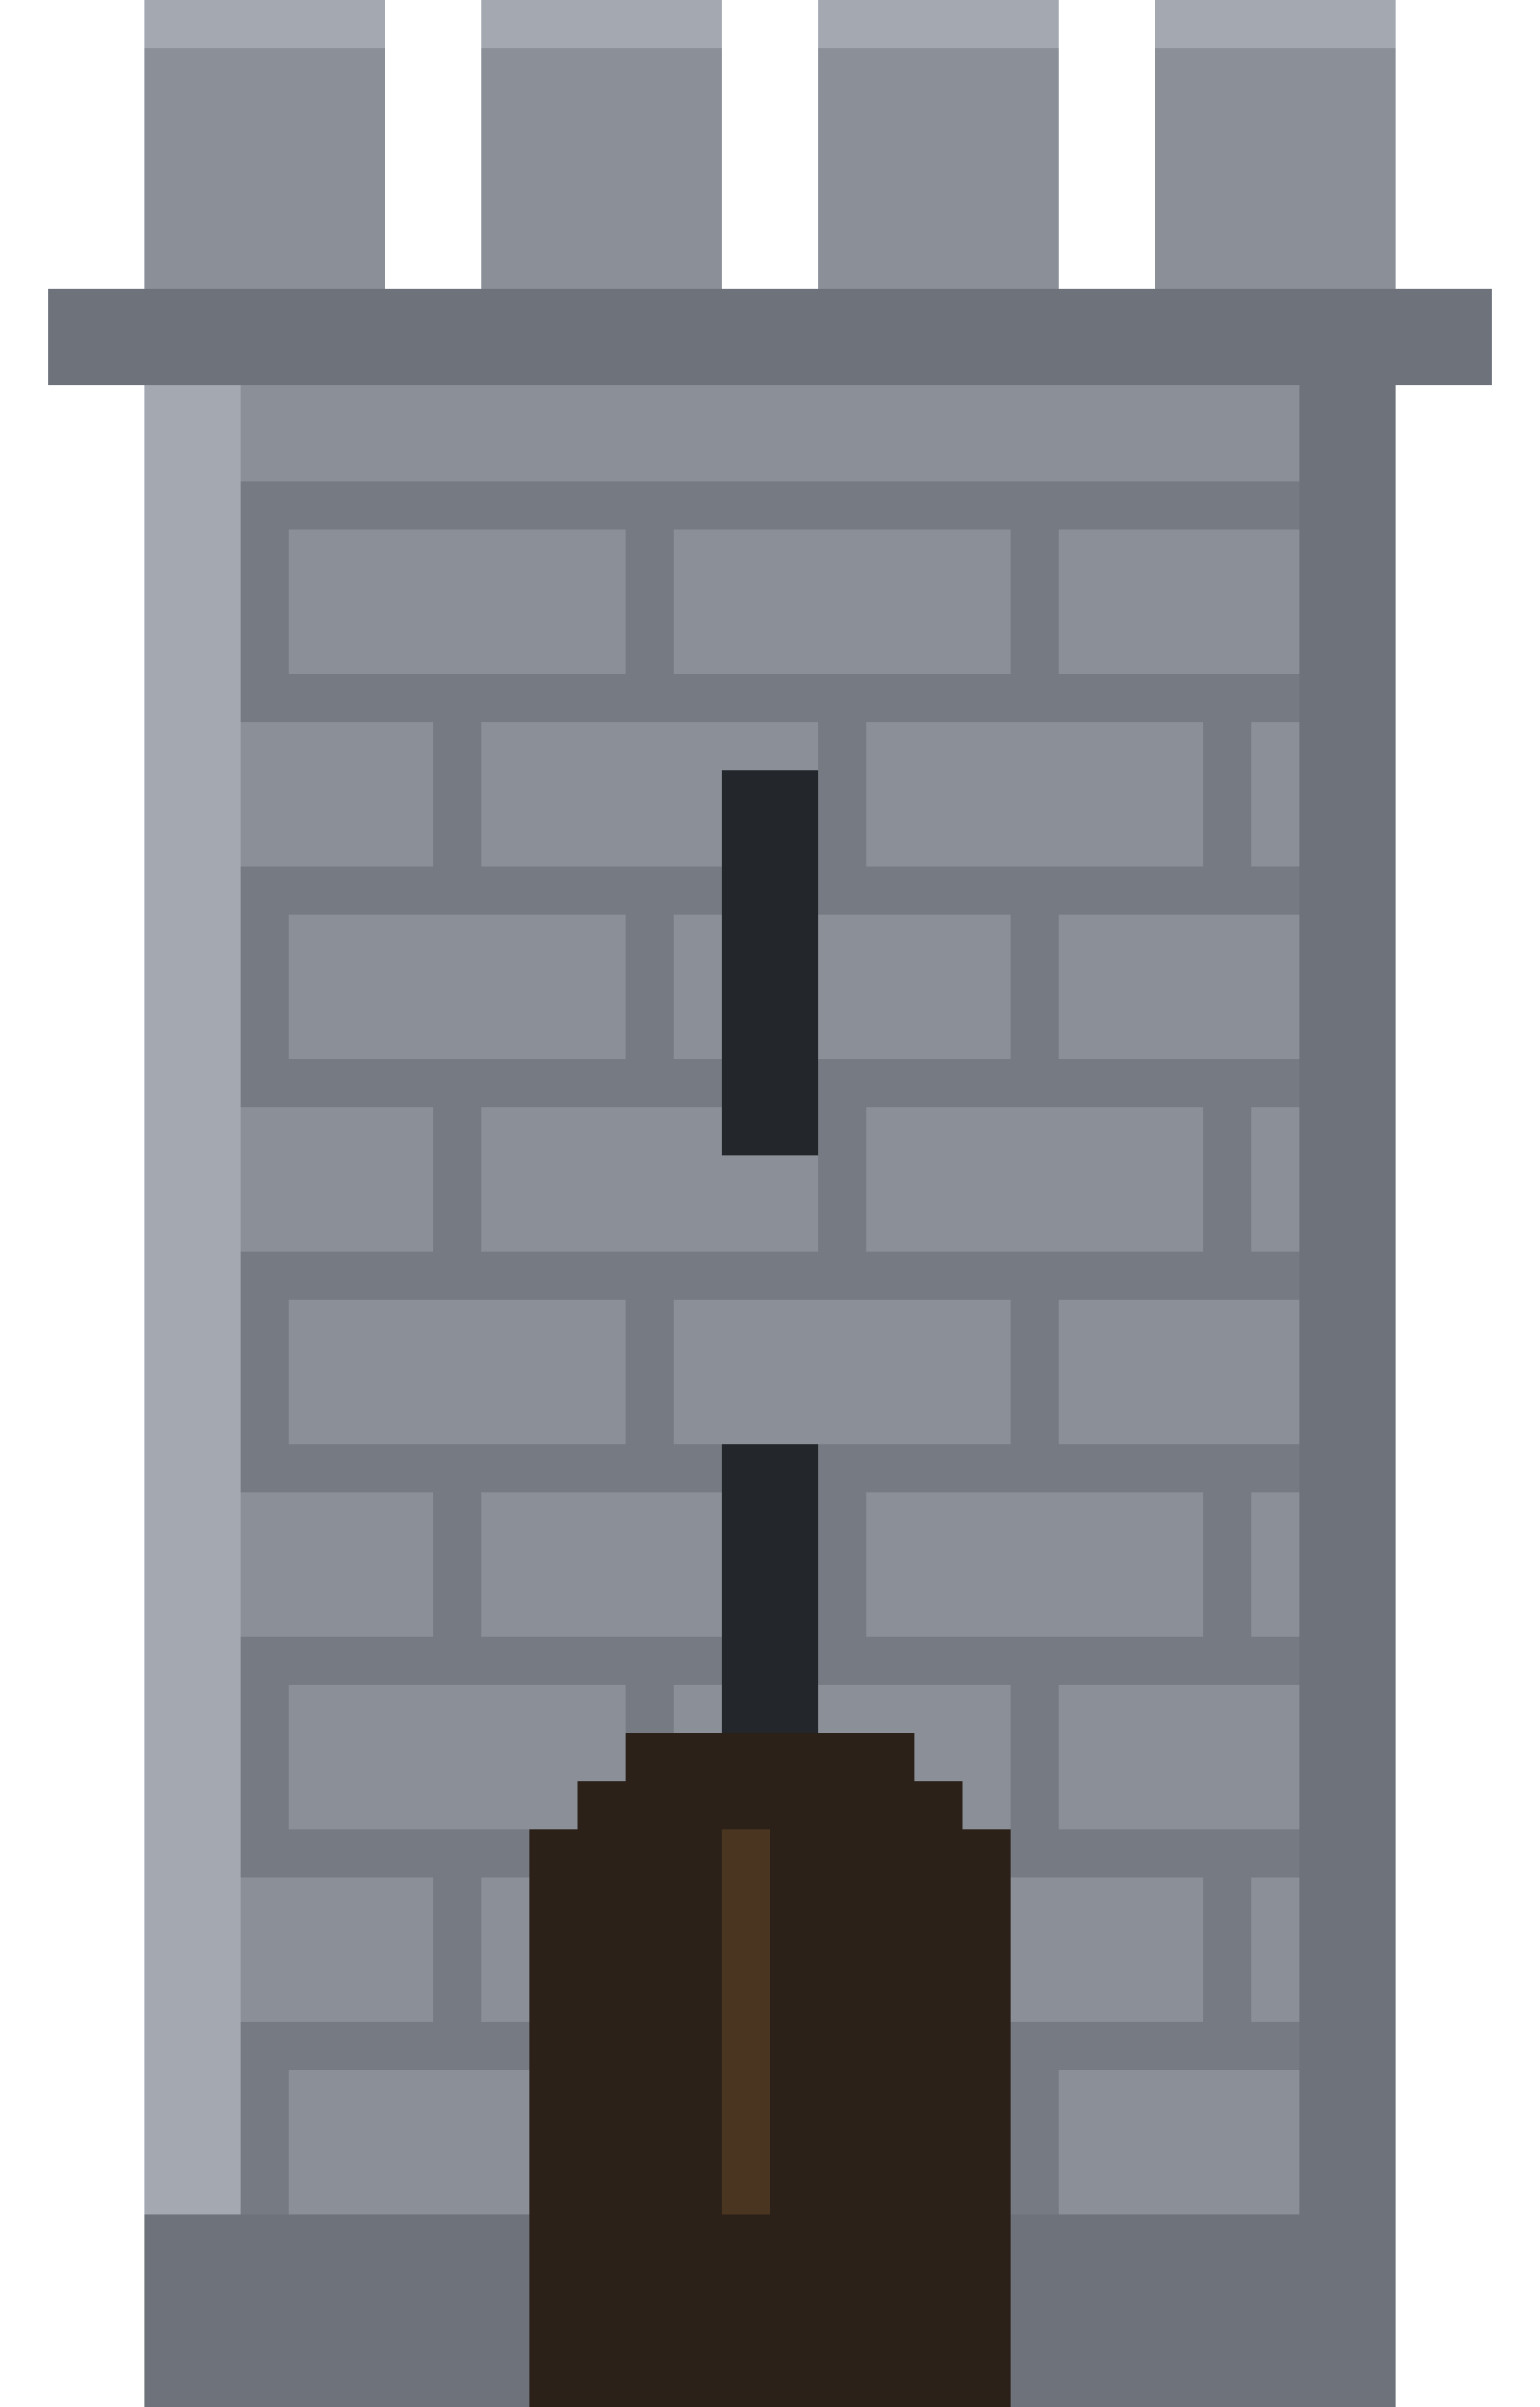
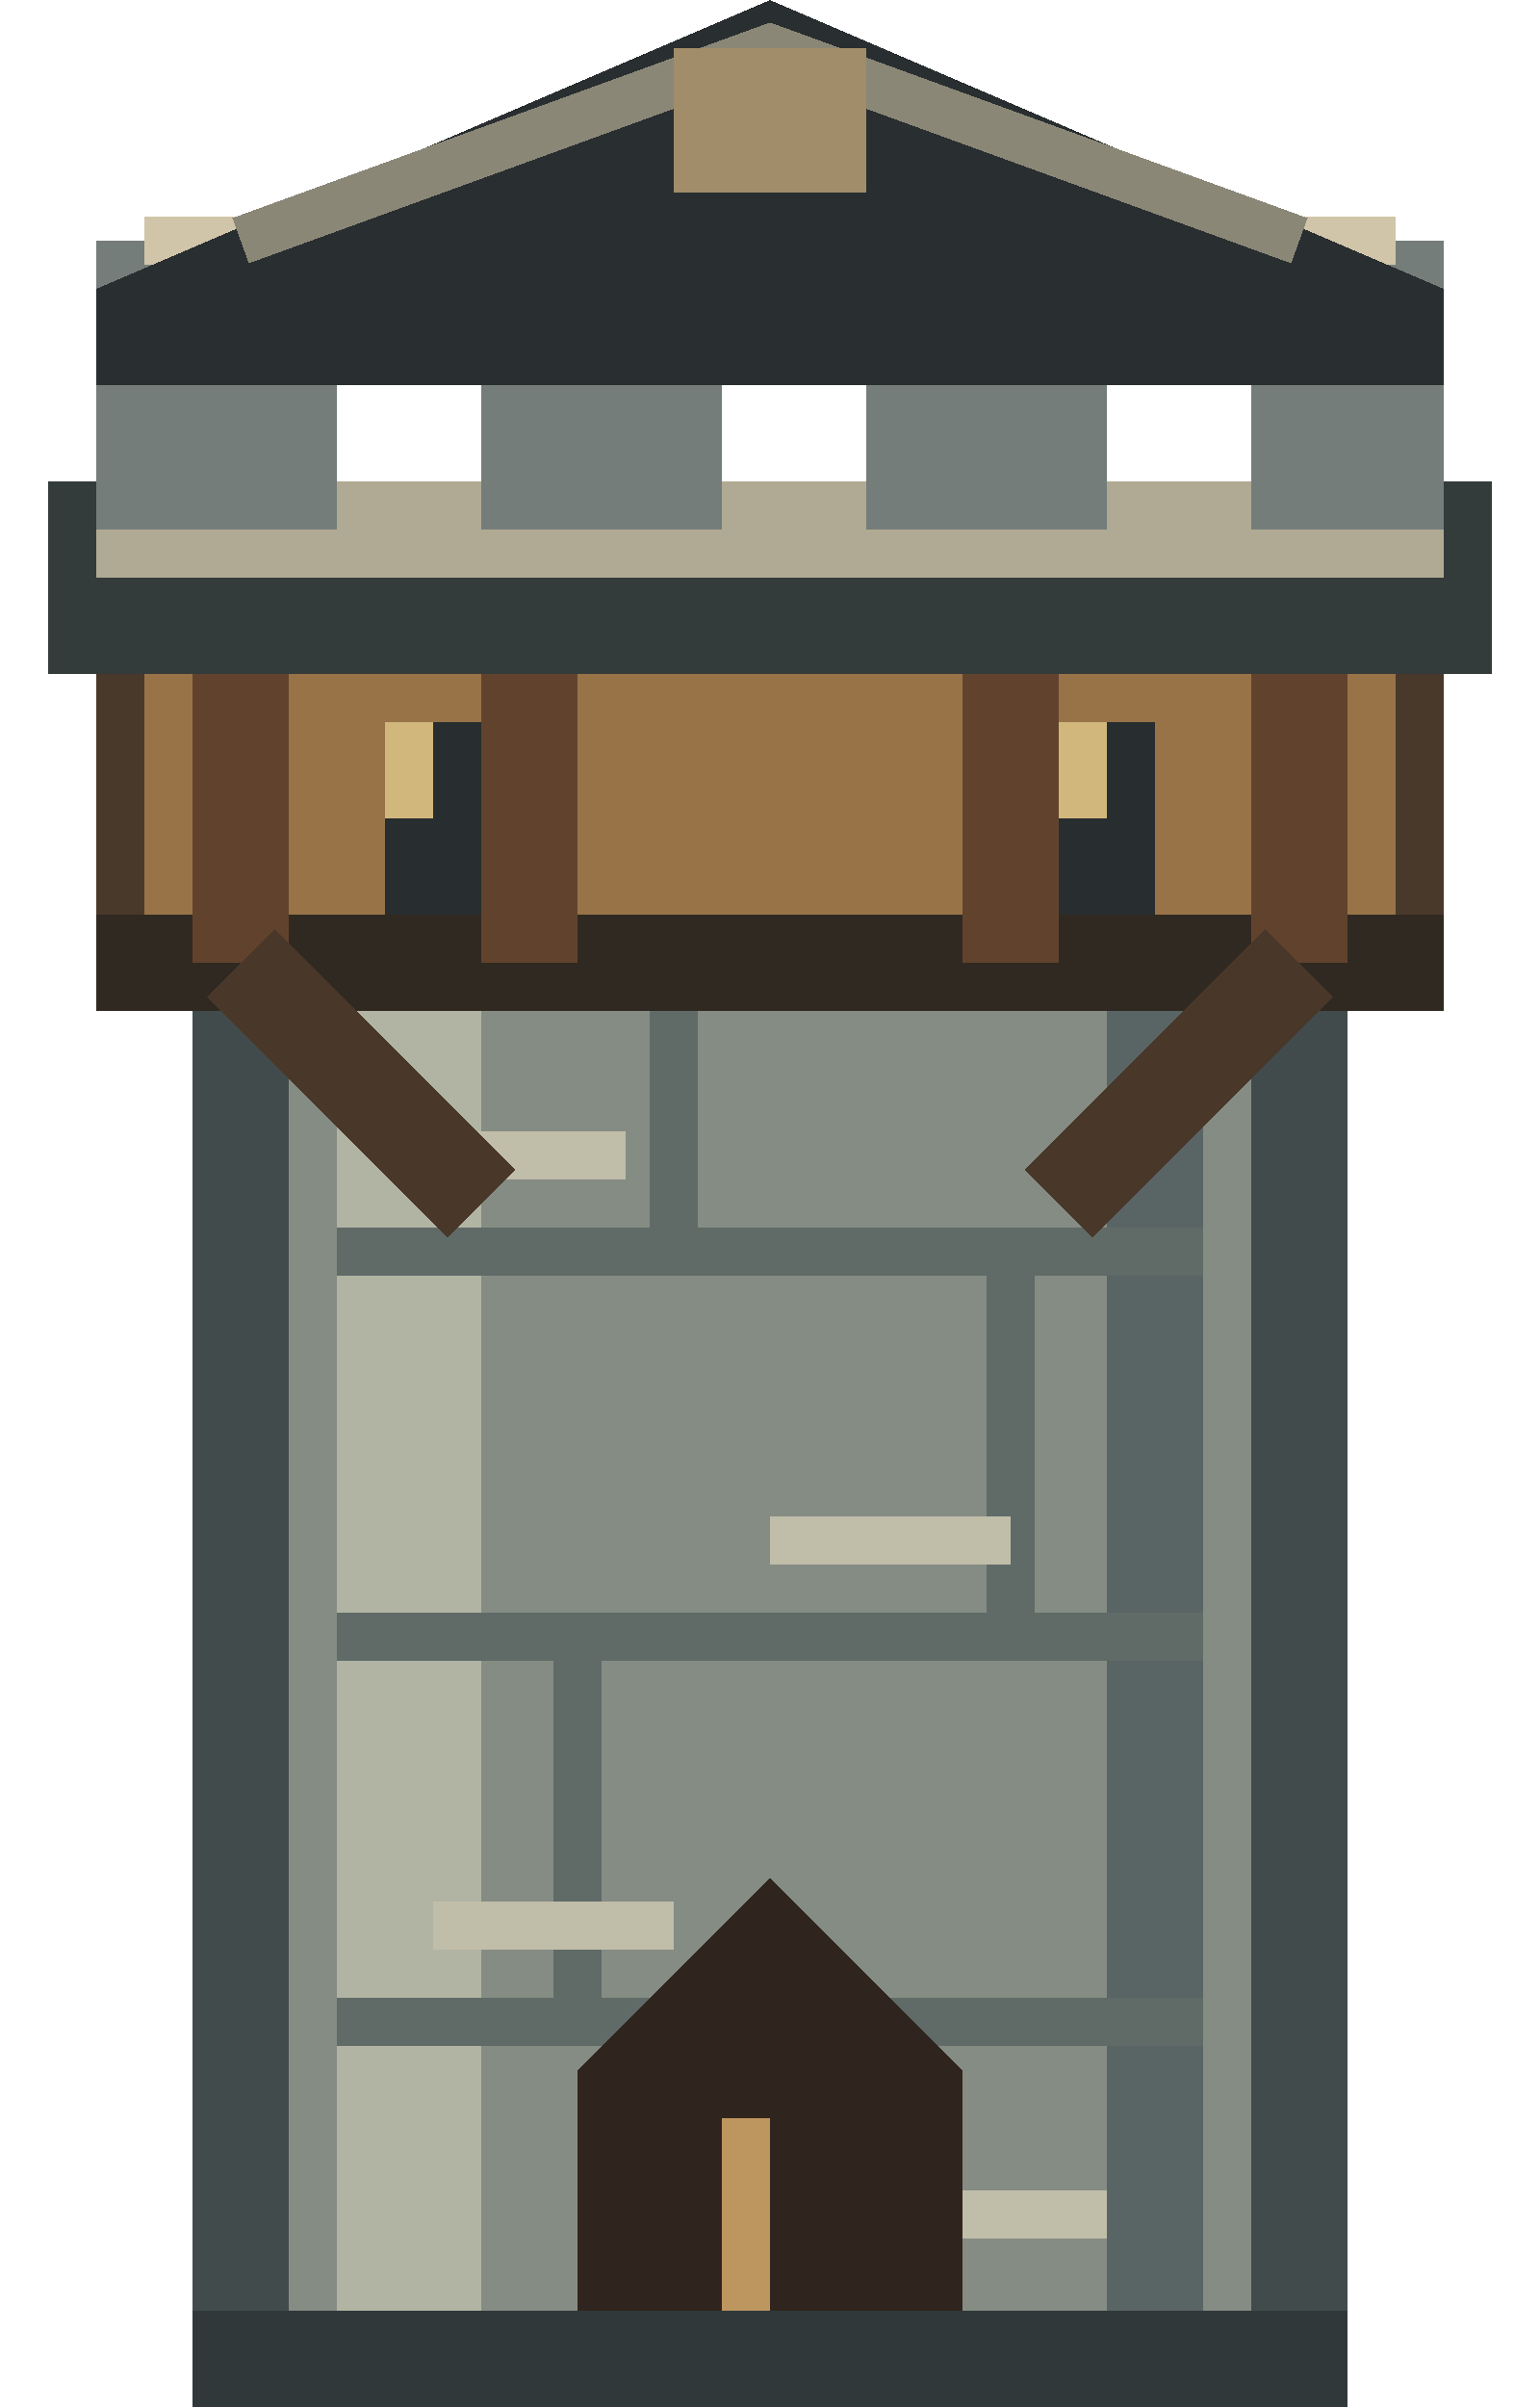
<svg xmlns="http://www.w3.org/2000/svg" width="32" height="50" viewBox="0 0 32 50" shape-rendering="crispEdges">
-   <rect x="3" y="6" width="26" height="44" fill="#8a8f98" />
-   <rect x="3" y="6" width="2" height="44" fill="#a3a8b1" />
-   <rect x="27" y="6" width="2" height="44" fill="#6e737b" />
-   <rect x="5" y="10" width="22" height="1" fill="#767b83" />
-   <rect x="5" y="11" width="1" height="3" fill="#767b83" />
-   <rect x="13" y="11" width="1" height="3" fill="#767b83" />
-   <rect x="21" y="11" width="1" height="3" fill="#767b83" />
-   <rect x="5" y="14" width="22" height="1" fill="#767b83" />
-   <rect x="9" y="15" width="1" height="3" fill="#767b83" />
-   <rect x="17" y="15" width="1" height="3" fill="#767b83" />
-   <rect x="25" y="15" width="1" height="3" fill="#767b83" />
-   <rect x="5" y="18" width="22" height="1" fill="#767b83" />
-   <rect x="5" y="19" width="1" height="3" fill="#767b83" />
-   <rect x="13" y="19" width="1" height="3" fill="#767b83" />
-   <rect x="21" y="19" width="1" height="3" fill="#767b83" />
-   <rect x="5" y="22" width="22" height="1" fill="#767b83" />
-   <rect x="9" y="23" width="1" height="3" fill="#767b83" />
-   <rect x="17" y="23" width="1" height="3" fill="#767b83" />
-   <rect x="25" y="23" width="1" height="3" fill="#767b83" />
-   <rect x="5" y="26" width="22" height="1" fill="#767b83" />
-   <rect x="5" y="27" width="1" height="3" fill="#767b83" />
-   <rect x="13" y="27" width="1" height="3" fill="#767b83" />
-   <rect x="21" y="27" width="1" height="3" fill="#767b83" />
-   <rect x="5" y="30" width="22" height="1" fill="#767b83" />
-   <rect x="9" y="31" width="1" height="3" fill="#767b83" />
-   <rect x="17" y="31" width="1" height="3" fill="#767b83" />
-   <rect x="25" y="31" width="1" height="3" fill="#767b83" />
-   <rect x="5" y="34" width="22" height="1" fill="#767b83" />
-   <rect x="5" y="35" width="1" height="3" fill="#767b83" />
-   <rect x="13" y="35" width="1" height="3" fill="#767b83" />
-   <rect x="21" y="35" width="1" height="3" fill="#767b83" />
-   <rect x="5" y="38" width="22" height="1" fill="#767b83" />
-   <rect x="9" y="39" width="1" height="3" fill="#767b83" />
-   <rect x="17" y="39" width="1" height="3" fill="#767b83" />
-   <rect x="25" y="39" width="1" height="3" fill="#767b83" />
-   <rect x="5" y="42" width="22" height="1" fill="#767b83" />
-   <rect x="5" y="43" width="1" height="3" fill="#767b83" />
-   <rect x="13" y="43" width="1" height="3" fill="#767b83" />
-   <rect x="21" y="43" width="1" height="3" fill="#767b83" />
-   <rect x="1" y="6" width="30" height="2" fill="#6e737b" />
-   <rect x="3" y="0" width="5" height="6" fill="#8a8f98" />
-   <rect x="3" y="0" width="5" height="1" fill="#a3a8b1" />
-   <rect x="10" y="0" width="5" height="6" fill="#8a8f98" />
-   <rect x="10" y="0" width="5" height="1" fill="#a3a8b1" />
-   <rect x="17" y="0" width="5" height="6" fill="#8a8f98" />
-   <rect x="17" y="0" width="5" height="1" fill="#a3a8b1" />
-   <rect x="24" y="0" width="5" height="6" fill="#8a8f98" />
-   <rect x="24" y="0" width="5" height="1" fill="#a3a8b1" />
-   <rect x="15" y="16" width="2" height="8" fill="#23262b" />
-   <rect x="15" y="30" width="2" height="6" fill="#23262b" />
-   <rect x="11" y="38" width="10" height="12" fill="#2b2118" />
-   <rect x="12" y="37" width="8" height="1" fill="#2b2118" />
-   <rect x="13" y="36" width="6" height="1" fill="#2b2118" />
-   <rect x="15" y="38" width="1" height="12" fill="#4a3520" />
-   <rect x="3" y="46" width="26" height="4" fill="#6e737b" />
-   <rect x="11" y="46" width="10" height="4" fill="#2b2118" />
+   <path d="M4 50V18H28V50Z" fill="#424b4c" />
+   <rect x="6" y="19" width="20" height="30" fill="#858c84" />
+   <rect x="7" y="20" width="3" height="28" fill="#b2b4a3" />
+   <rect x="23" y="20" width="2" height="28" fill="#596465" />
+   <path d="M7 26H25M7 34H25M7 42H25" stroke="#606b68" stroke-width="1" />
+   <path d="M14 20V26M21 26V34M12 34V42M19 42V48" stroke="#606b68" stroke-width="1" />
+   <path d="M9 24H13M16 32H21M9 40H14M19 46H23" stroke="#c0bda9" stroke-width="1" />
+   <rect x="2" y="13" width="28" height="8" fill="#49392b" />
+   <rect x="3" y="14" width="26" height="5" fill="#987348" />
+   <rect x="2" y="19" width="28" height="2" fill="#302921" />
+   <path d="M5 14V20M11 14V20M21 14V20M27 14V20" stroke="#61432d" stroke-width="2" />
+   <rect x="1" y="10" width="30" height="4" fill="#343b3b" />
+   <rect x="2" y="10" width="28" height="2" fill="#b0aa94" />
+   <rect x="2" y="5" width="5" height="6" fill="#747d79" />
+   <rect x="10" y="5" width="5" height="6" fill="#747d79" />
+   <rect x="18" y="5" width="5" height="6" fill="#747d79" />
+   <rect x="26" y="5" width="4" height="6" fill="#747d79" />
+   <path d="M3 5H6M11 5H14M19 5H22M27 5H29" stroke="#d0c5a8" stroke-width="1" />
+   <path d="M2 6L16 0L30 6V8H2Z" fill="#292e30" />
+   <path d="M5 5L16 1L27 5" stroke="#8b8777" stroke-width="1" fill="none" />
+   <rect x="14" y="1" width="4" height="3" fill="#a18d69" />
+   <rect x="8" y="15" width="2" height="4" fill="#282e2f" />
+   <rect x="22" y="15" width="2" height="4" fill="#282e2f" />
+   <rect x="8" y="15" width="1" height="2" fill="#d1b77c" />
+   <rect x="22" y="15" width="1" height="2" fill="#d1b77c" />
+   <path d="M5 20L10 25M27 20L22 25" stroke="#49382a" stroke-width="2" />
+   <path d="M12 50V43L16 39L20 43V50Z" fill="#30251e" />
+   <rect x="15" y="44" width="1" height="5" fill="#bd965f" />
+   <rect x="4" y="48" width="24" height="2" fill="#30383a" />
</svg>
